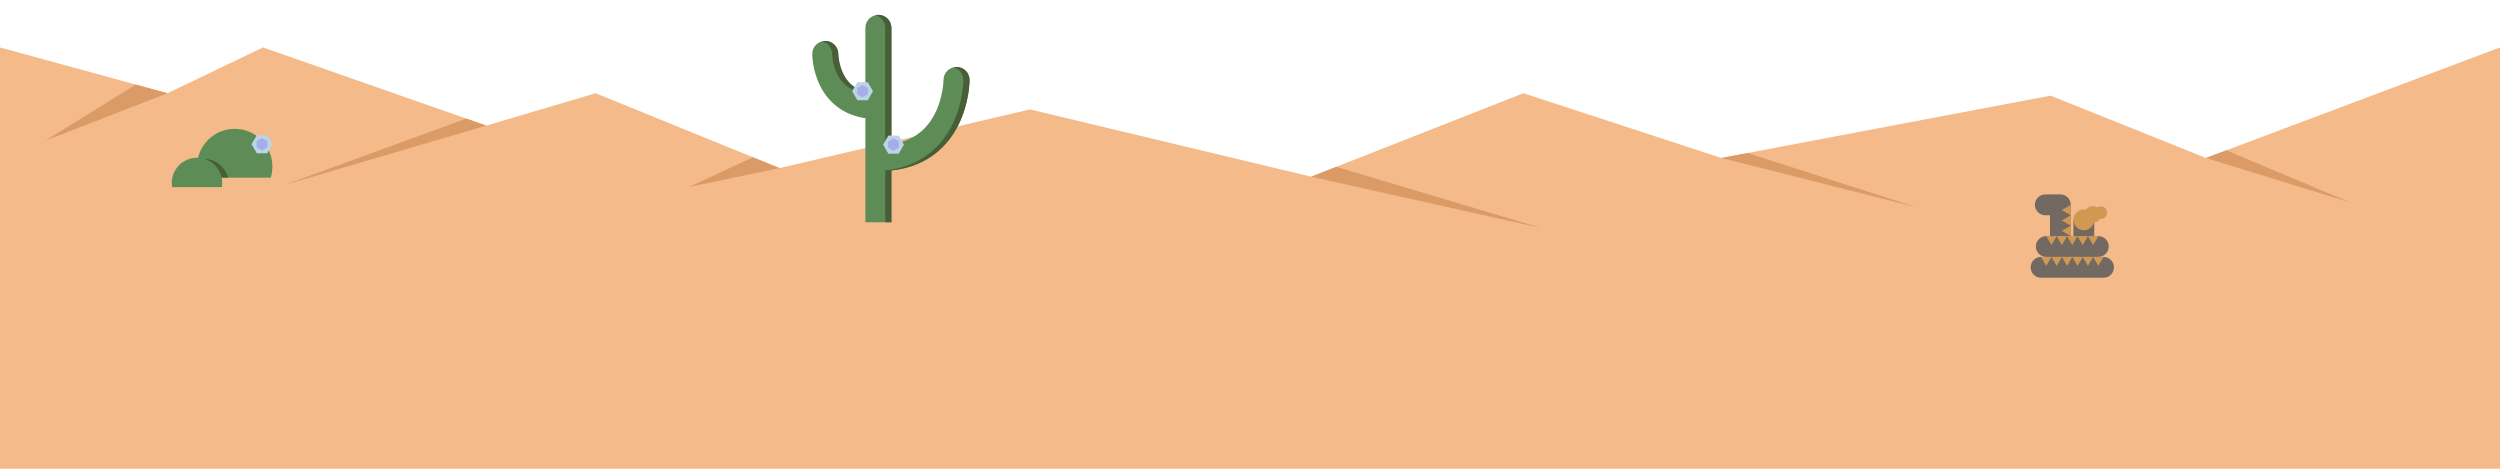
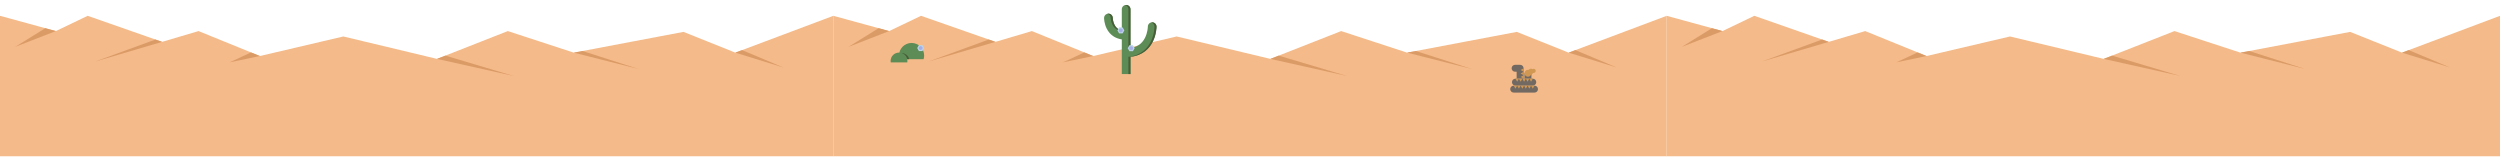
- <svg xmlns="http://www.w3.org/2000/svg" version="1.1" x="0px" y="0px" viewBox="0 0 4800 900" enable-background="new 0 0 4800 900" xml:space="preserve">
+ <svg xmlns="http://www.w3.org/2000/svg" version="1.1" x="0px" y="0px" viewBox="0 0 14400 900" enable-background="new 0 0 14400 900" xml:space="preserve">
+   <g id="Layer_5">
+ </g>
+   <g id="Layer_3">
+ </g>
+   <g id="Layer_2">
+ </g>
+   <g id="Layer_1">
+ </g>
  <g id="measurement_x5F_tools">
+     <g>
+       <polygon fill="#F4BA89" points="4800,91.095 5121.5,179.017 5305,91.095 5733.655,241.135 5943.613,179.017 6296.729,322.755     6777.517,210.076 7317.338,339.214 7725,179.017 8105,303.306 8737,183.617 9035.32,303.306 9600,91.095 9600,900 4800,900   " />
+       <polygon fill="#DB9B67" points="5121.5,179.017 4887,270.077 5060.732,162.399   " />
+       <polygon fill="#DB9B67" points="5733.655,241.135 5347,354.792 5695.147,227.656   " />
+       <polygon fill="#DB9B67" points="6296.729,322.755 6122.711,359.077 6245.641,301.959   " />
+       <polygon fill="#DB9B67" points="7317.338,339.214 7760,438.077 7365.479,320.296   " />
+       <polygon fill="#DB9B67" points="8105,303.306 8480,398.077 8155.373,293.766   " />
+       <polygon fill="#DB9B67" points="9035.32,303.306 9313.282,389.077 9074.446,288.602   " />
+     </g>
    <g>
      <polygon fill="#F4BA89" points="0,91.095 321.5,179.017 505,91.095 933.655,241.135 1143.613,179.017 1496.729,322.755     1977.517,210.076 2517.338,339.214 2925,179.017 3305,303.306 3937,183.617 4235.32,303.306 4800,91.095 4800,900 0,900   " />
      <polygon fill="#DB9B67" points="321.5,179.017 87,270.077 260.732,162.399   " />
      <polygon fill="#DB9B67" points="933.655,241.135 547,354.792 895.147,227.656   " />
      <polygon fill="#DB9B67" points="1496.729,322.755 1322.711,359.077 1445.641,301.959   " />
      <polygon fill="#DB9B67" points="2517.338,339.214 2960,438.077 2565.479,320.296   " />
      <polygon fill="#DB9B67" points="3305,303.306 3680,398.077 3355.373,293.766   " />
      <polygon fill="#DB9B67" points="4235.32,303.306 4513.283,389.077 4274.446,288.602   " />
    </g>
-     <g id="snake_1_">
+     <g>
+       <polygon fill="#F4BA89" points="9600,91.095 9921.5,179.017 10105,91.095 10533.655,241.135 10743.613,179.017 11096.729,322.755     11577.517,210.076 12117.338,339.214 12525,179.017 12905,303.306 13537,183.617 13835.32,303.306 14400,91.095 14400,900     9600,900   " />
+       <polygon fill="#DB9B67" points="9921.5,179.017 9687,270.077 9860.732,162.399   " />
+       <polygon fill="#DB9B67" points="10533.655,241.135 10147,354.792 10495.147,227.656   " />
+       <polygon fill="#DB9B67" points="11096.729,322.755 10922.711,359.077 11045.641,301.959   " />
+       <polygon fill="#DB9B67" points="12117.338,339.214 12560,438.077 12165.479,320.296   " />
+       <polygon fill="#DB9B67" points="12905,303.306 13280,398.077 12955.373,293.766   " />
+       <polygon fill="#DB9B67" points="13835.32,303.306 14113.282,389.077 13874.446,288.602   " />
+     </g>
+     <g id="no_x5F_snake">
      <g>
-         <path fill="#726962" d="M3955.916,373.282L3955.916,373.282h-28.945c-11.046,0-20,8.954-20,20s8.954,20,20,20h8.945v40h40v-60     C3975.916,382.237,3966.962,373.282,3955.916,373.282z" />
+         <path fill="#726962" d="M8755.916,373.282L8755.916,373.282h-28.945c-11.046,0-20,8.954-20,20s8.954,20,20,20h8.945v40h40v-60     C8775.916,382.237,8766.962,373.282,8755.916,373.282z" />
        <g>
-           <polygon fill="#D19853" points="3975.916,413.282 3958.595,403.282 3975.916,393.282     " />
-           <polygon fill="#D19853" points="3975.916,433.282 3958.595,423.282 3975.916,413.282     " />
-           <polygon fill="#D19853" points="3975.916,453.282 3958.595,443.282 3975.916,433.282     " />
+           <polygon fill="#D19853" points="8775.916,413.282 8758.596,403.282 8775.916,393.282     " />
+           <polygon fill="#D19853" points="8775.916,433.282 8758.596,423.282 8775.916,413.282     " />
+           <polygon fill="#D19853" points="8775.916,453.282 8758.596,443.282 8775.916,433.282     " />
        </g>
      </g>
-       <line x1="4000.963" y1="422.023" x2="4000.963" y2="460.119" />
-       <rect x="3980.963" y="422.024" fill="#726962" width="40" height="31.259" />
+       <line x1="8800.963" y1="422.023" x2="8800.963" y2="460.119" />
+       <rect x="8780.963" y="422.024" fill="#726962" width="40" height="31.259" />
      <g>
-         <path fill="#726962" d="M4028.813,493.282h-100c-11.046,0-20-8.954-20-20s8.954-20,20-20h100c11.046,0,20,8.954,20,20     S4039.859,493.282,4028.813,493.282z" />
-         <polygon fill="#D19853" points="3948.813,453.282 3938.813,470.603 3928.813,453.282    " />
-         <polygon fill="#D19853" points="3968.813,453.282 3958.813,470.603 3948.813,453.282    " />
-         <polygon fill="#D19853" points="3988.813,453.282 3978.813,470.603 3968.813,453.282    " />
-         <polygon fill="#D19853" points="4008.813,453.282 3998.813,470.603 3988.813,453.282    " />
-         <polygon fill="#D19853" points="4028.813,453.282 4018.813,470.603 4008.813,453.282    " />
+         <path fill="#726962" d="M8828.813,493.282h-100c-11.046,0-20-8.954-20-20s8.954-20,20-20h100c11.046,0,20,8.954,20,20     S8839.859,493.282,8828.813,493.282z" />
+         <polygon fill="#D19853" points="8748.813,453.282 8738.813,470.603 8728.813,453.282    " />
+         <polygon fill="#D19853" points="8768.813,453.282 8758.813,470.603 8748.813,453.282    " />
+         <polygon fill="#D19853" points="8788.813,453.282 8778.813,470.603 8768.813,453.282    " />
+         <polygon fill="#D19853" points="8808.813,453.282 8798.813,470.603 8788.813,453.282    " />
+         <polygon fill="#D19853" points="8828.813,453.282 8818.813,470.603 8808.813,453.282    " />
      </g>
      <g>
-         <path fill="#726962" d="M4038.813,533.282h-120c-11.046,0-20-8.954-20-20c0-11.046,8.954-20,20-20h120c11.046,0,20,8.954,20,20     C4058.813,524.328,4049.859,533.282,4038.813,533.282z" />
-         <polygon fill="#D19853" points="3958.813,493.282 3948.813,510.603 3938.813,493.282    " />
-         <polygon fill="#D19853" points="3938.813,493.282 3928.813,510.603 3918.813,493.282    " />
-         <polygon fill="#D19853" points="3978.813,493.282 3968.813,510.603 3958.813,493.282    " />
-         <polygon fill="#D19853" points="3998.813,493.282 3988.813,510.603 3978.813,493.282    " />
-         <polygon fill="#D19853" points="4018.813,493.282 4008.813,510.603 3998.813,493.282    " />
-         <polygon fill="#D19853" points="4038.813,493.282 4028.813,510.603 4018.813,493.282    " />
+         <path fill="#726962" d="M8838.813,533.282h-120c-11.046,0-20-8.954-20-20s8.954-20,20-20h120c11.046,0,20,8.954,20,20     S8849.859,533.282,8838.813,533.282z" />
+         <polygon fill="#D19853" points="8758.813,493.282 8748.813,510.603 8738.813,493.282    " />
+         <polygon fill="#D19853" points="8738.813,493.282 8728.813,510.603 8718.813,493.282    " />
+         <polygon fill="#D19853" points="8778.813,493.282 8768.813,510.603 8758.813,493.282    " />
+         <polygon fill="#D19853" points="8798.813,493.282 8788.813,510.603 8778.813,493.282    " />
+         <polygon fill="#D19853" points="8818.813,493.282 8808.813,510.603 8798.813,493.282    " />
+         <polygon fill="#D19853" points="8838.813,493.282 8828.813,510.603 8818.813,493.282    " />
      </g>
      <g>
-         <circle fill="#D19853" cx="4018.108" cy="411.597" r="15.998" />
-         <circle fill="#D19853" cx="4033.733" cy="408.21" r="11.999" />
-         <circle fill="#D19853" cx="4000.963" cy="422.023" r="19.998" />
+         <circle fill="#D19853" cx="8818.107" cy="411.596" r="15.998" />
+         <circle fill="#D19853" cx="8833.732" cy="408.21" r="11.999" />
+         <circle fill="#D19853" cx="8800.963" cy="422.024" r="19.998" />
      </g>
    </g>
-     <g>
+     <g id="peter_2_">
      <g>
-         <path fill="#5E8C57" d="M519.844,341.068c2.07-6.734,3.189-13.883,3.189-21.296c0-39.978-32.409-72.386-72.386-72.386     s-72.386,32.408-72.386,72.386c0,7.412,1.119,14.562,3.189,21.296H519.844z" />
-         <path fill="#475E38" d="M391.005,304.937c-3.583,0-7.071,0.401-10.433,1.14c-0.85,4.437-1.311,9.011-1.311,13.696     c0,7.412,1.119,14.562,3.189,21.296h55.372C432.396,320.28,413.494,304.937,391.005,304.937z" />
-         <path fill="#5E8C57" d="M425.976,359.234c0.434-2.606,0.671-5.278,0.671-8.007c0-26.723-21.663-48.386-48.386-48.386     c-26.723,0-48.386,21.663-48.386,48.386c0,2.729,0.237,5.401,0.671,8.007H425.976z" />
+         <path fill="#5E8C57" d="M5319.844,341.068c2.07-6.734,3.189-13.883,3.189-21.296c0-39.978-32.409-72.386-72.386-72.386     s-72.386,32.408-72.386,72.386c0,7.412,1.119,14.562,3.189,21.296H5319.844z" />
+         <path fill="#475E38" d="M5191.005,304.937c-3.583,0-7.071,0.401-10.433,1.14c-0.85,4.437-1.311,9.011-1.311,13.696     c0,7.412,1.119,14.562,3.189,21.296h55.372C5232.396,320.28,5213.494,304.937,5191.005,304.937z" />
+         <path fill="#5E8C57" d="M5225.976,359.234c0.434-2.606,0.671-5.278,0.671-8.007c0-26.723-21.663-48.386-48.386-48.386     c-26.723,0-48.386,21.663-48.386,48.386c0,2.729,0.237,5.401,0.671,8.007H5225.976z" />
      </g>
-       <polygon fill="#BCD4E8" points="493.033,294.228 483.033,276.907 493.033,259.587 513.033,259.587 523.033,276.907     513.033,294.228   " />
-       <polygon fill="#A6AEE8" points="513.412,282.899 503.033,288.891 492.655,282.899 492.655,270.915 503.033,264.923     513.412,270.915   " />
+       <polygon fill="#BCD4E8" points="5293.033,294.228 5283.033,276.907 5293.033,259.587 5313.033,259.587 5323.033,276.907     5313.033,294.228   " />
+       <polygon fill="#A6AEE8" points="5313.412,282.899 5303.033,288.891 5292.655,282.899 5292.655,270.915 5303.033,264.923     5313.412,270.915   " />
    </g>
    <g id="peter">
      <g>
-         <path fill="#5E8C57" d="M1836.553,128.561c-13.807,0-25,11.147-25,24.955c-0.002,0.331-0.433,33.471-16.807,65.28     c-8.991,17.47-21.13,31.283-36.078,41.057c-13.245,8.66-29.03,14.34-47.115,16.999V53.532c0-13.807-11.193-25-25-25     s-25,11.193-25,25v122.573c-19.33-4.637-33.237-15.768-42.193-33.68c-9.437-18.873-9.86-38.628-9.86-38.819     c0-13.808-11.192-25-25-25s-25,11.192-25,25c0,3.163,0.425,31.751,15.14,61.181c9.228,18.455,22.073,33.258,38.181,43.995     c14.086,9.391,30.42,15.459,48.733,18.172v199.827h50v-99.498c73.413-7.999,110.321-50.917,128.61-87.496     c21.146-42.293,21.39-84.408,21.39-86.181C1861.553,139.799,1850.361,128.561,1836.553,128.561z" />
+         <path fill="#5E8C57" d="M6636.554,128.561c-13.807,0-25,11.147-25,24.955c-0.002,0.331-0.433,33.471-16.807,65.28     c-8.991,17.47-21.13,31.283-36.078,41.057c-13.245,8.66-29.03,14.34-47.115,16.999V53.532c0-13.807-11.193-25-25-25     s-25,11.193-25,25v122.573c-19.33-4.637-33.237-15.768-42.193-33.68c-9.437-18.873-9.86-38.628-9.86-38.819     c0-13.808-11.192-25-25-25s-25,11.192-25,25c0,3.163,0.425,31.751,15.14,61.181c9.228,18.455,22.073,33.258,38.181,43.995     c14.086,9.391,30.42,15.459,48.733,18.172v199.827h50v-99.498c73.413-7.999,110.321-50.917,128.61-87.496     c21.146-42.293,21.39-84.408,21.39-86.181C6661.554,139.799,6650.361,128.561,6636.554,128.561z" />
        <g>
-           <path fill="#475E38" d="M1699.623,53.532v223.321c4.098-0.603,8.071-1.368,11.93-2.281V53.532c0-13.807-11.193-25-25-25      c-2.056,0-4.053,0.254-5.965,0.722C1691.514,31.93,1699.623,41.782,1699.623,53.532z" />
-           <path fill="#475E38" d="M1836.553,128.561c-2.061,0-4.061,0.253-5.977,0.722c10.932,2.681,19.046,12.569,19.046,24.323      c0,1.772-0.243,43.888-21.39,86.181c-18.29,36.58-55.198,79.497-128.61,87.496v99.498h11.93v-99.498      c73.413-7.999,110.321-50.917,128.61-87.496c21.146-42.293,21.39-84.408,21.39-86.181      C1861.553,139.799,1850.361,128.561,1836.553,128.561z" />
-           <path fill="#475E38" d="M1597.57,103.606c0,0.191,0.424,19.946,9.86,38.819c8.956,17.912,22.864,29.043,42.193,33.68v-4.013      c-13.249-5.855-23.272-15.686-30.263-29.667c-9.437-18.873-9.86-38.628-9.86-38.819c0-13.808-11.192-25-25-25      c-2.056,0-4.053,0.254-5.965,0.722C1589.461,82.003,1597.57,91.855,1597.57,103.606z" />
+           <path fill="#475E38" d="M6499.624,53.532v223.321c4.098-0.603,8.071-1.368,11.93-2.281V53.532c0-13.807-11.193-25-25-25      c-2.056,0-4.053,0.254-5.965,0.722C6491.514,31.93,6499.624,41.782,6499.624,53.532z" />
+           <path fill="#475E38" d="M6636.554,128.561c-2.061,0-4.061,0.253-5.977,0.722c10.932,2.681,19.046,12.569,19.046,24.323      c0,1.772-0.243,43.888-21.39,86.181c-18.29,36.58-55.198,79.497-128.61,87.496v99.498h11.93v-99.498      c73.413-7.999,110.321-50.917,128.61-87.496c21.146-42.293,21.39-84.408,21.39-86.181      C6661.554,139.799,6650.361,128.561,6636.554,128.561z" />
+           <path fill="#475E38" d="M6397.57,103.606c0,0.191,0.424,19.946,9.86,38.819c8.956,17.912,22.864,29.043,42.193,33.68v-4.013      c-13.249-5.855-23.272-15.686-30.263-29.667c-9.437-18.873-9.86-38.628-9.86-38.819c0-13.808-11.192-25-25-25      c-2.056,0-4.053,0.254-5.965,0.722C6389.461,82.003,6397.57,91.855,6397.57,103.606z" />
        </g>
      </g>
      <g>
-         <polygon fill="#BCD4E8" points="1646.156,192.463 1636.156,175.143 1646.156,157.822 1666.156,157.822 1676.156,175.143      1666.156,192.463    " />
-         <polygon fill="#A6AEE8" points="1666.534,181.135 1656.156,187.127 1645.777,181.135 1645.777,169.151 1656.156,163.159      1666.534,169.151    " />
+         <polygon fill="#BCD4E8" points="6446.156,192.463 6436.156,175.143 6446.156,157.822 6466.156,157.822 6476.156,175.143      6466.156,192.463    " />
+         <polygon fill="#A6AEE8" points="6466.535,181.135 6456.156,187.127 6445.777,181.135 6445.777,169.151 6456.156,163.159      6466.535,169.151    " />
      </g>
      <g>
-         <polygon fill="#BCD4E8" points="1705.588,294.992 1695.588,277.671 1705.588,260.351 1725.588,260.351 1735.588,277.671      1725.588,294.992    " />
-         <polygon fill="#A6AEE8" points="1725.967,283.663 1715.588,289.655 1705.209,283.663 1705.209,271.679 1715.588,265.687      1725.967,271.679    " />
+         <polygon fill="#BCD4E8" points="6505.588,294.992 6495.588,277.671 6505.588,260.351 6525.588,260.351 6535.588,277.671      6525.588,294.992    " />
+         <polygon fill="#A6AEE8" points="6525.966,283.663 6515.588,289.655 6505.209,283.663 6505.209,271.679 6515.588,265.687      6525.966,271.679    " />
      </g>
    </g>
  </g>
</svg>
